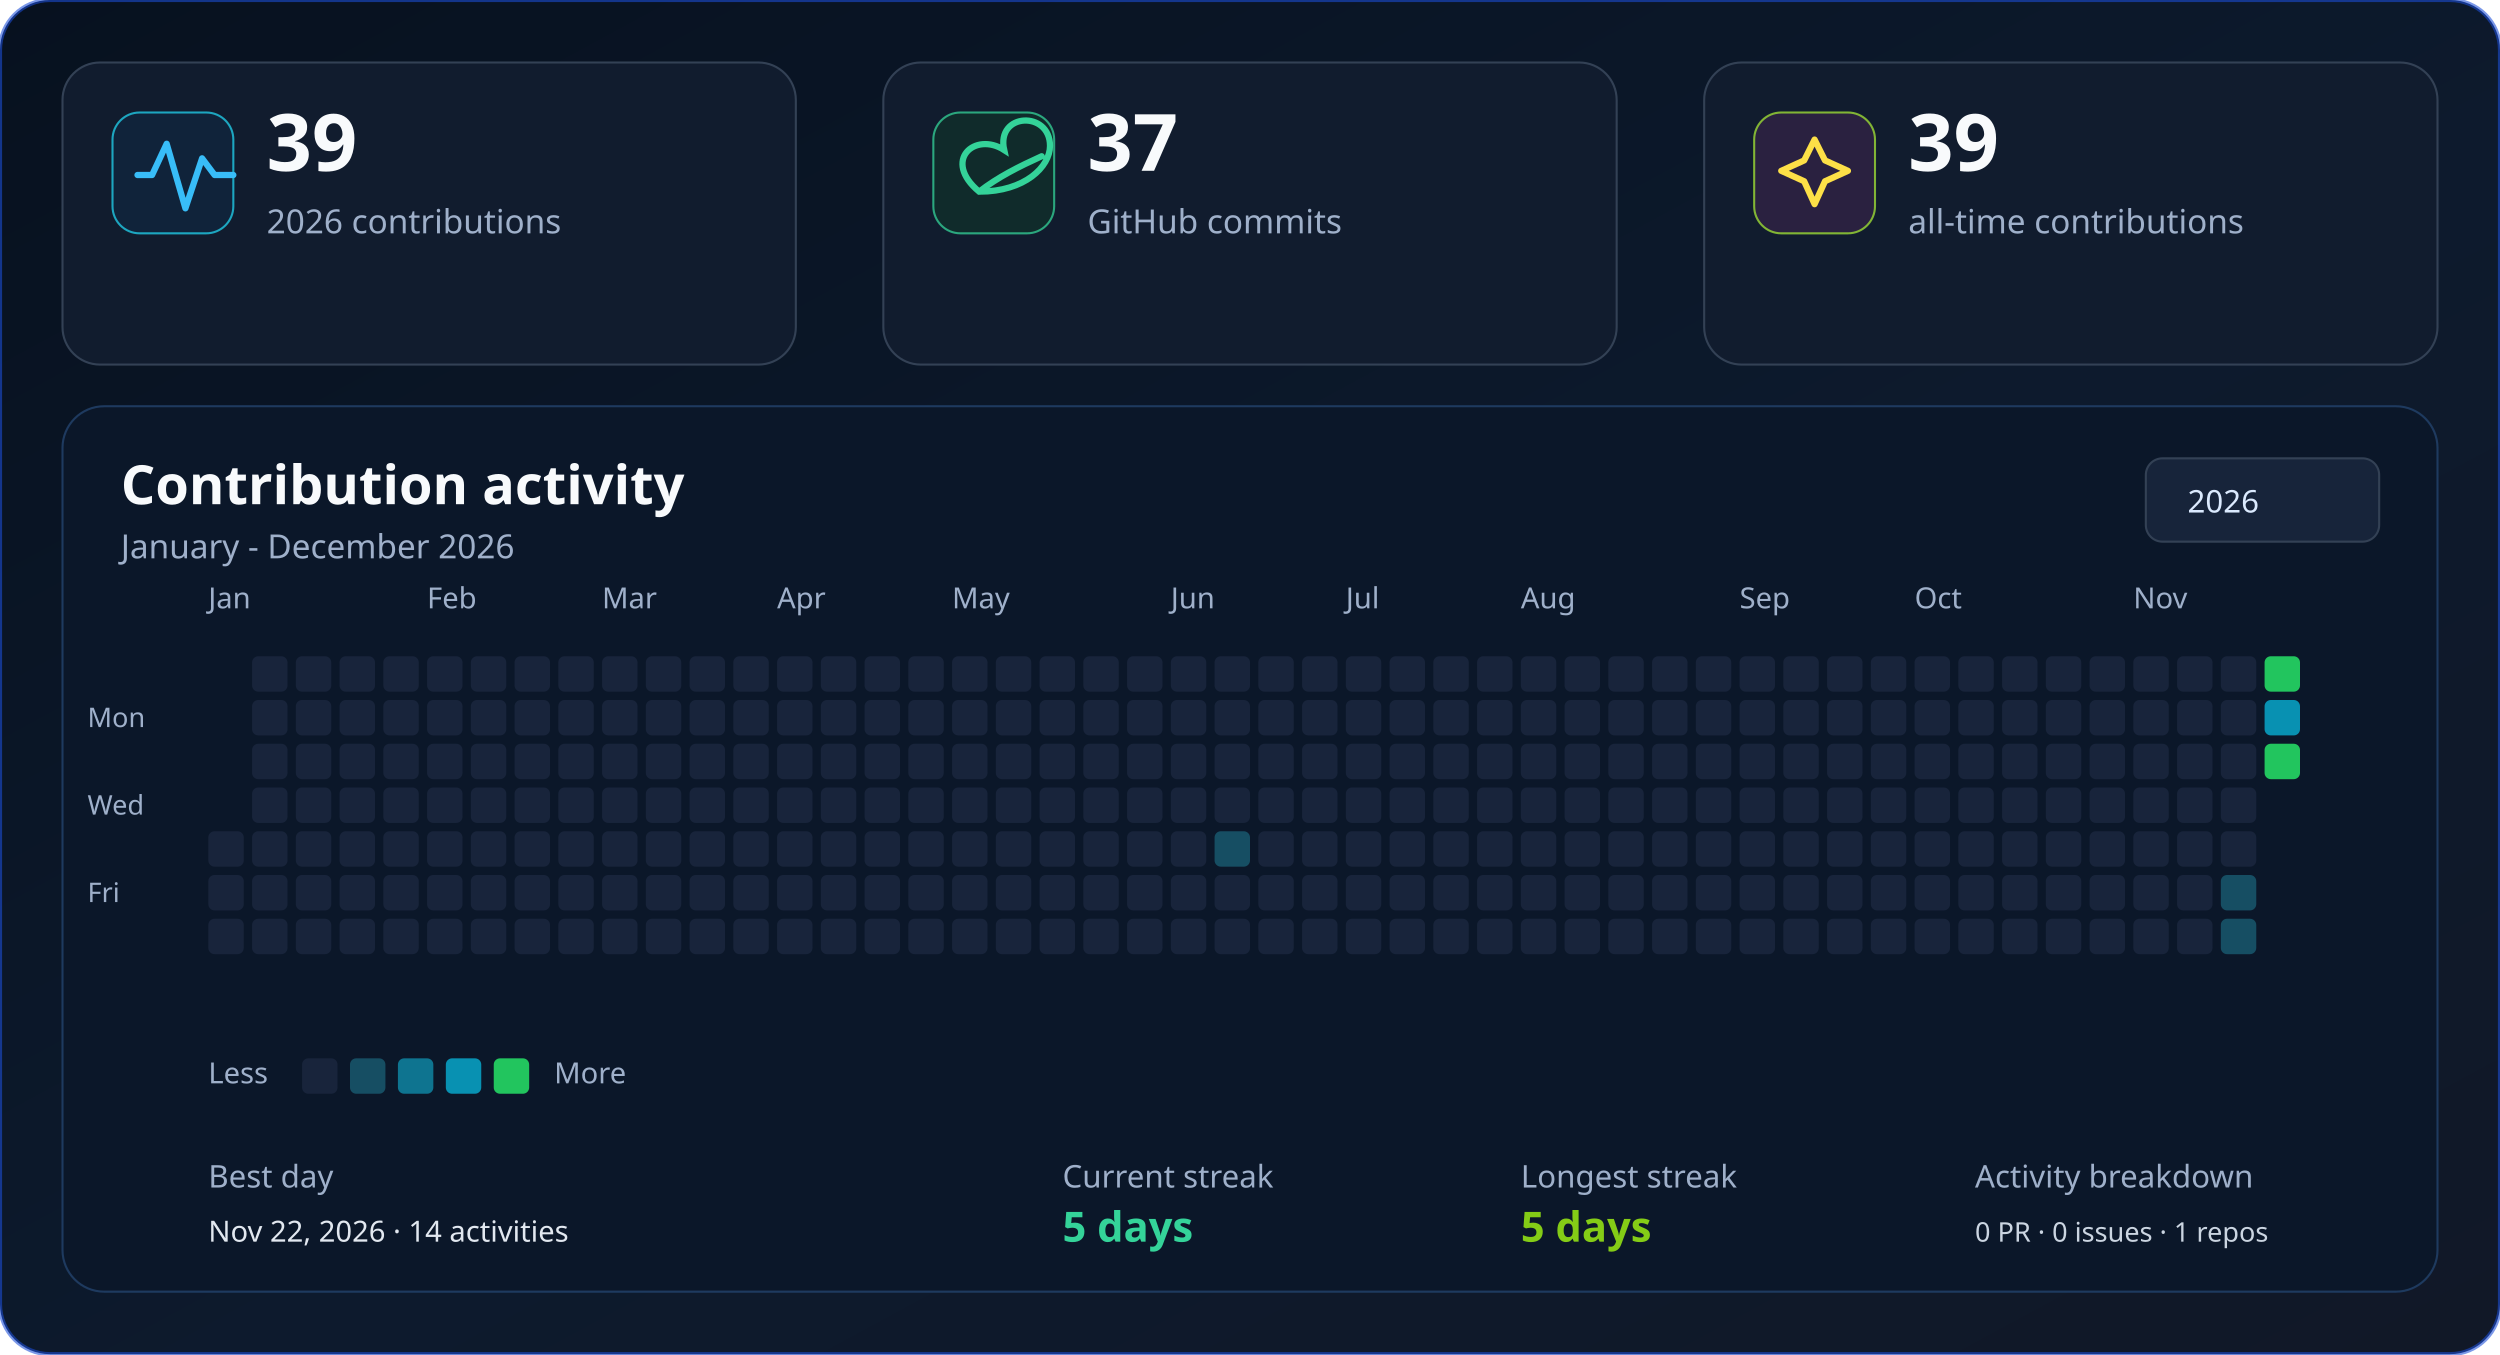
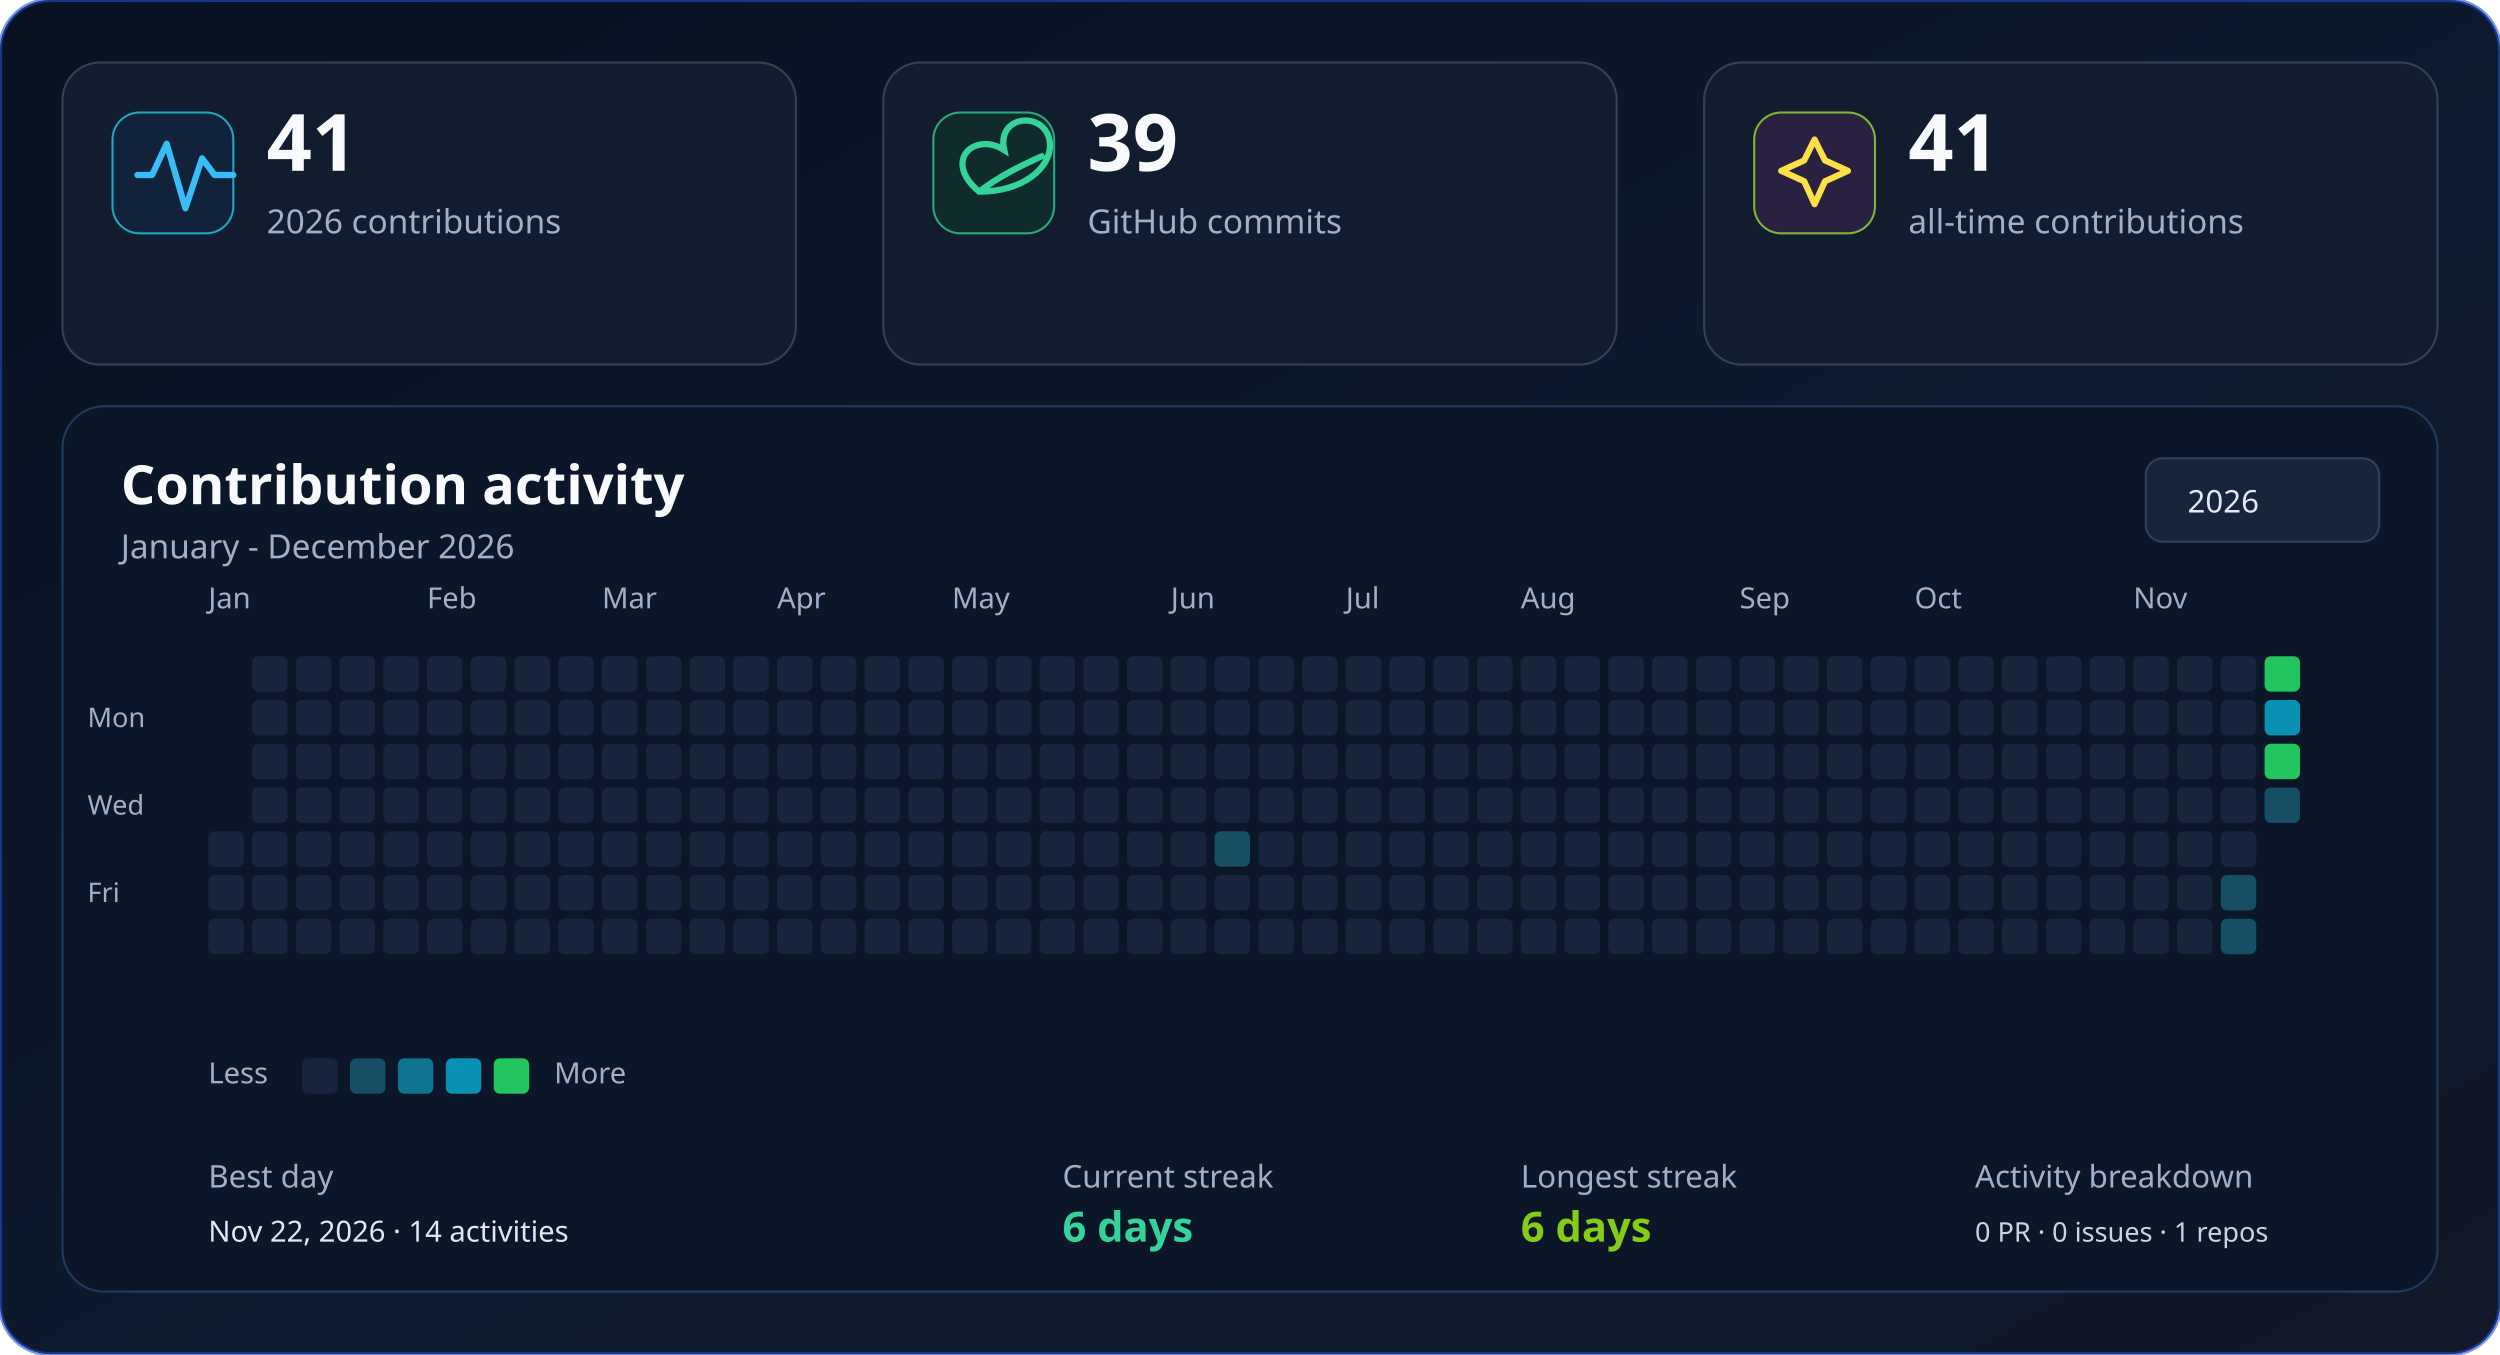
<svg xmlns="http://www.w3.org/2000/svg" width="1200" height="650" viewBox="0 0 1200 650" role="img" aria-labelledby="title desc">
  <defs>
    <linearGradient id="background" x1="0" y1="0" x2="1" y2="1">
      <stop stop-color="#07111f" />
      <stop offset=".55" stop-color="#0d1a2d" />
      <stop offset="1" stop-color="#111827" />
    </linearGradient>
    <linearGradient id="cyan" x1="0" y1="0" x2="1" y2="1">
      <stop stop-color="#22d3ee" />
      <stop offset="1" stop-color="#3b82f6" />
    </linearGradient>
  </defs>
  <rect width="1200" height="650" rx="24" fill="url(#background)" stroke="#1d4ed8" stroke-opacity=".58" stroke-width="2" />
  <g>
    <rect x="30" y="30" width="352" height="145" rx="18" fill="#111c2e" stroke="#334155" />
    <rect x="424" y="30" width="352" height="145" rx="18" fill="#111c2e" stroke="#334155" />
    <rect x="818" y="30" width="352" height="145" rx="18" fill="#111c2e" stroke="#334155" />
    <rect x="54" y="54" width="58" height="58" rx="13" fill="#10233a" stroke="#22d3ee" stroke-opacity=".75" />
    <path d="M66 84h7l7-15 9 31 8-24 6 8h9" fill="none" stroke="#38bdf8" stroke-width="3" stroke-linecap="round" stroke-linejoin="round" />
-     <text x="128" y="82" fill="#f8fafc" font-family="system-ui,sans-serif" font-size="38" font-weight="800">39</text>
+     <text x="128" y="82" fill="#f8fafc" font-family="system-ui,sans-serif" font-size="38" font-weight="800">41</text>
    <text x="128" y="112" fill="#9fb0ca" font-family="system-ui,sans-serif" font-size="16">2026 contributions</text>
    <rect x="448" y="54" width="58" height="58" rx="13" fill="#102b2b" stroke="#34d399" stroke-opacity=".75" />
    <path d="M470 92c-18-15-2-29 12-20-4-18 22-19 22-2 0 10-12 22-34 22zm0 0c9-7 19-12 30-17" fill="none" stroke="#34d399" stroke-width="3" stroke-linecap="round" />
-     <text x="522" y="82" fill="#f8fafc" font-family="system-ui,sans-serif" font-size="38" font-weight="800">37</text>
+     <text x="522" y="82" fill="#f8fafc" font-family="system-ui,sans-serif" font-size="38" font-weight="800">39</text>
    <text x="522" y="112" fill="#9fb0ca" font-family="system-ui,sans-serif" font-size="16">GitHub commits</text>
    <rect x="842" y="54" width="58" height="58" rx="13" fill="#2a2140" stroke="#a3e635" stroke-opacity=".75" />
    <path d="M871 67l5 10 11 5-11 5-5 11-5-11-11-5 11-5z" fill="none" stroke="#fde047" stroke-width="3" stroke-linejoin="round" />
-     <text x="916" y="82" fill="#f8fafc" font-family="system-ui,sans-serif" font-size="38" font-weight="800">39</text>
+     <text x="916" y="82" fill="#f8fafc" font-family="system-ui,sans-serif" font-size="38" font-weight="800">41</text>
    <text x="916" y="112" fill="#9fb0ca" font-family="system-ui,sans-serif" font-size="16">all-time contributions</text>
  </g>
  <rect x="30" y="195" width="1140" height="425" rx="20" fill="#0b1729" stroke="#1e3a5f" />
  <text x="58" y="242" fill="#f8fafc" font-family="system-ui,sans-serif" font-size="26" font-weight="800">Contribution activity</text>
  <text x="58" y="268" fill="#9fb0ca" font-family="system-ui,sans-serif" font-size="16">January - December 2026</text>
  <rect x="1030" y="220" width="112" height="40" rx="8" fill="#17243a" stroke="#334155" />
  <text x="1050" y="246" fill="#dbeafe" font-family="system-ui,sans-serif" font-size="15">2026</text>
  <text x="100" y="292" fill="#9fb0ca" font-family="system-ui,sans-serif" font-size="14">Jan</text>
  <text x="205" y="292" fill="#9fb0ca" font-family="system-ui,sans-serif" font-size="14">Feb</text>
  <text x="289" y="292" fill="#9fb0ca" font-family="system-ui,sans-serif" font-size="14">Mar</text>
  <text x="373" y="292" fill="#9fb0ca" font-family="system-ui,sans-serif" font-size="14">Apr</text>
  <text x="457" y="292" fill="#9fb0ca" font-family="system-ui,sans-serif" font-size="14">May</text>
  <text x="562" y="292" fill="#9fb0ca" font-family="system-ui,sans-serif" font-size="14">Jun</text>
  <text x="646" y="292" fill="#9fb0ca" font-family="system-ui,sans-serif" font-size="14">Jul</text>
  <text x="730" y="292" fill="#9fb0ca" font-family="system-ui,sans-serif" font-size="14">Aug</text>
  <text x="835" y="292" fill="#9fb0ca" font-family="system-ui,sans-serif" font-size="14">Sep</text>
  <text x="919" y="292" fill="#9fb0ca" font-family="system-ui,sans-serif" font-size="14">Oct</text>
  <text x="1024" y="292" fill="#9fb0ca" font-family="system-ui,sans-serif" font-size="14">Nov</text>
  <text x="42" y="349" fill="#9fb0ca" font-family="system-ui,sans-serif" font-size="13">Mon</text>
  <text x="42" y="391" fill="#9fb0ca" font-family="system-ui,sans-serif" font-size="13">Wed</text>
  <text x="42" y="433" fill="#9fb0ca" font-family="system-ui,sans-serif" font-size="13">Fri</text>
  <rect x="100" y="399" width="17" height="17" rx="3" fill="#18243b" />
  <rect x="100" y="420" width="17" height="17" rx="3" fill="#18243b" />
  <rect x="100" y="441" width="17" height="17" rx="3" fill="#18243b" />
  <rect x="121" y="315" width="17" height="17" rx="3" fill="#18243b" />
  <rect x="121" y="336" width="17" height="17" rx="3" fill="#18243b" />
  <rect x="121" y="357" width="17" height="17" rx="3" fill="#18243b" />
  <rect x="121" y="378" width="17" height="17" rx="3" fill="#18243b" />
  <rect x="121" y="399" width="17" height="17" rx="3" fill="#18243b" />
  <rect x="121" y="420" width="17" height="17" rx="3" fill="#18243b" />
  <rect x="121" y="441" width="17" height="17" rx="3" fill="#18243b" />
  <rect x="142" y="315" width="17" height="17" rx="3" fill="#18243b" />
  <rect x="142" y="336" width="17" height="17" rx="3" fill="#18243b" />
  <rect x="142" y="357" width="17" height="17" rx="3" fill="#18243b" />
  <rect x="142" y="378" width="17" height="17" rx="3" fill="#18243b" />
  <rect x="142" y="399" width="17" height="17" rx="3" fill="#18243b" />
  <rect x="142" y="420" width="17" height="17" rx="3" fill="#18243b" />
  <rect x="142" y="441" width="17" height="17" rx="3" fill="#18243b" />
  <rect x="163" y="315" width="17" height="17" rx="3" fill="#18243b" />
  <rect x="163" y="336" width="17" height="17" rx="3" fill="#18243b" />
  <rect x="163" y="357" width="17" height="17" rx="3" fill="#18243b" />
  <rect x="163" y="378" width="17" height="17" rx="3" fill="#18243b" />
  <rect x="163" y="399" width="17" height="17" rx="3" fill="#18243b" />
  <rect x="163" y="420" width="17" height="17" rx="3" fill="#18243b" />
  <rect x="163" y="441" width="17" height="17" rx="3" fill="#18243b" />
  <rect x="184" y="315" width="17" height="17" rx="3" fill="#18243b" />
  <rect x="184" y="336" width="17" height="17" rx="3" fill="#18243b" />
  <rect x="184" y="357" width="17" height="17" rx="3" fill="#18243b" />
  <rect x="184" y="378" width="17" height="17" rx="3" fill="#18243b" />
  <rect x="184" y="399" width="17" height="17" rx="3" fill="#18243b" />
  <rect x="184" y="420" width="17" height="17" rx="3" fill="#18243b" />
  <rect x="184" y="441" width="17" height="17" rx="3" fill="#18243b" />
  <rect x="205" y="315" width="17" height="17" rx="3" fill="#18243b" />
  <rect x="205" y="336" width="17" height="17" rx="3" fill="#18243b" />
  <rect x="205" y="357" width="17" height="17" rx="3" fill="#18243b" />
  <rect x="205" y="378" width="17" height="17" rx="3" fill="#18243b" />
  <rect x="205" y="399" width="17" height="17" rx="3" fill="#18243b" />
  <rect x="205" y="420" width="17" height="17" rx="3" fill="#18243b" />
  <rect x="205" y="441" width="17" height="17" rx="3" fill="#18243b" />
  <rect x="226" y="315" width="17" height="17" rx="3" fill="#18243b" />
  <rect x="226" y="336" width="17" height="17" rx="3" fill="#18243b" />
  <rect x="226" y="357" width="17" height="17" rx="3" fill="#18243b" />
  <rect x="226" y="378" width="17" height="17" rx="3" fill="#18243b" />
  <rect x="226" y="399" width="17" height="17" rx="3" fill="#18243b" />
  <rect x="226" y="420" width="17" height="17" rx="3" fill="#18243b" />
  <rect x="226" y="441" width="17" height="17" rx="3" fill="#18243b" />
  <rect x="247" y="315" width="17" height="17" rx="3" fill="#18243b" />
  <rect x="247" y="336" width="17" height="17" rx="3" fill="#18243b" />
  <rect x="247" y="357" width="17" height="17" rx="3" fill="#18243b" />
  <rect x="247" y="378" width="17" height="17" rx="3" fill="#18243b" />
  <rect x="247" y="399" width="17" height="17" rx="3" fill="#18243b" />
  <rect x="247" y="420" width="17" height="17" rx="3" fill="#18243b" />
  <rect x="247" y="441" width="17" height="17" rx="3" fill="#18243b" />
  <rect x="268" y="315" width="17" height="17" rx="3" fill="#18243b" />
  <rect x="268" y="336" width="17" height="17" rx="3" fill="#18243b" />
  <rect x="268" y="357" width="17" height="17" rx="3" fill="#18243b" />
  <rect x="268" y="378" width="17" height="17" rx="3" fill="#18243b" />
  <rect x="268" y="399" width="17" height="17" rx="3" fill="#18243b" />
  <rect x="268" y="420" width="17" height="17" rx="3" fill="#18243b" />
  <rect x="268" y="441" width="17" height="17" rx="3" fill="#18243b" />
  <rect x="289" y="315" width="17" height="17" rx="3" fill="#18243b" />
  <rect x="289" y="336" width="17" height="17" rx="3" fill="#18243b" />
  <rect x="289" y="357" width="17" height="17" rx="3" fill="#18243b" />
  <rect x="289" y="378" width="17" height="17" rx="3" fill="#18243b" />
  <rect x="289" y="399" width="17" height="17" rx="3" fill="#18243b" />
  <rect x="289" y="420" width="17" height="17" rx="3" fill="#18243b" />
  <rect x="289" y="441" width="17" height="17" rx="3" fill="#18243b" />
  <rect x="310" y="315" width="17" height="17" rx="3" fill="#18243b" />
  <rect x="310" y="336" width="17" height="17" rx="3" fill="#18243b" />
  <rect x="310" y="357" width="17" height="17" rx="3" fill="#18243b" />
  <rect x="310" y="378" width="17" height="17" rx="3" fill="#18243b" />
  <rect x="310" y="399" width="17" height="17" rx="3" fill="#18243b" />
  <rect x="310" y="420" width="17" height="17" rx="3" fill="#18243b" />
  <rect x="310" y="441" width="17" height="17" rx="3" fill="#18243b" />
  <rect x="331" y="315" width="17" height="17" rx="3" fill="#18243b" />
  <rect x="331" y="336" width="17" height="17" rx="3" fill="#18243b" />
  <rect x="331" y="357" width="17" height="17" rx="3" fill="#18243b" />
  <rect x="331" y="378" width="17" height="17" rx="3" fill="#18243b" />
  <rect x="331" y="399" width="17" height="17" rx="3" fill="#18243b" />
  <rect x="331" y="420" width="17" height="17" rx="3" fill="#18243b" />
  <rect x="331" y="441" width="17" height="17" rx="3" fill="#18243b" />
  <rect x="352" y="315" width="17" height="17" rx="3" fill="#18243b" />
  <rect x="352" y="336" width="17" height="17" rx="3" fill="#18243b" />
  <rect x="352" y="357" width="17" height="17" rx="3" fill="#18243b" />
  <rect x="352" y="378" width="17" height="17" rx="3" fill="#18243b" />
  <rect x="352" y="399" width="17" height="17" rx="3" fill="#18243b" />
  <rect x="352" y="420" width="17" height="17" rx="3" fill="#18243b" />
  <rect x="352" y="441" width="17" height="17" rx="3" fill="#18243b" />
  <rect x="373" y="315" width="17" height="17" rx="3" fill="#18243b" />
  <rect x="373" y="336" width="17" height="17" rx="3" fill="#18243b" />
  <rect x="373" y="357" width="17" height="17" rx="3" fill="#18243b" />
  <rect x="373" y="378" width="17" height="17" rx="3" fill="#18243b" />
  <rect x="373" y="399" width="17" height="17" rx="3" fill="#18243b" />
  <rect x="373" y="420" width="17" height="17" rx="3" fill="#18243b" />
  <rect x="373" y="441" width="17" height="17" rx="3" fill="#18243b" />
  <rect x="394" y="315" width="17" height="17" rx="3" fill="#18243b" />
  <rect x="394" y="336" width="17" height="17" rx="3" fill="#18243b" />
  <rect x="394" y="357" width="17" height="17" rx="3" fill="#18243b" />
  <rect x="394" y="378" width="17" height="17" rx="3" fill="#18243b" />
  <rect x="394" y="399" width="17" height="17" rx="3" fill="#18243b" />
  <rect x="394" y="420" width="17" height="17" rx="3" fill="#18243b" />
  <rect x="394" y="441" width="17" height="17" rx="3" fill="#18243b" />
  <rect x="415" y="315" width="17" height="17" rx="3" fill="#18243b" />
  <rect x="415" y="336" width="17" height="17" rx="3" fill="#18243b" />
  <rect x="415" y="357" width="17" height="17" rx="3" fill="#18243b" />
  <rect x="415" y="378" width="17" height="17" rx="3" fill="#18243b" />
  <rect x="415" y="399" width="17" height="17" rx="3" fill="#18243b" />
  <rect x="415" y="420" width="17" height="17" rx="3" fill="#18243b" />
  <rect x="415" y="441" width="17" height="17" rx="3" fill="#18243b" />
  <rect x="436" y="315" width="17" height="17" rx="3" fill="#18243b" />
  <rect x="436" y="336" width="17" height="17" rx="3" fill="#18243b" />
  <rect x="436" y="357" width="17" height="17" rx="3" fill="#18243b" />
  <rect x="436" y="378" width="17" height="17" rx="3" fill="#18243b" />
  <rect x="436" y="399" width="17" height="17" rx="3" fill="#18243b" />
  <rect x="436" y="420" width="17" height="17" rx="3" fill="#18243b" />
  <rect x="436" y="441" width="17" height="17" rx="3" fill="#18243b" />
  <rect x="457" y="315" width="17" height="17" rx="3" fill="#18243b" />
  <rect x="457" y="336" width="17" height="17" rx="3" fill="#18243b" />
  <rect x="457" y="357" width="17" height="17" rx="3" fill="#18243b" />
  <rect x="457" y="378" width="17" height="17" rx="3" fill="#18243b" />
  <rect x="457" y="399" width="17" height="17" rx="3" fill="#18243b" />
  <rect x="457" y="420" width="17" height="17" rx="3" fill="#18243b" />
  <rect x="457" y="441" width="17" height="17" rx="3" fill="#18243b" />
  <rect x="478" y="315" width="17" height="17" rx="3" fill="#18243b" />
  <rect x="478" y="336" width="17" height="17" rx="3" fill="#18243b" />
  <rect x="478" y="357" width="17" height="17" rx="3" fill="#18243b" />
  <rect x="478" y="378" width="17" height="17" rx="3" fill="#18243b" />
  <rect x="478" y="399" width="17" height="17" rx="3" fill="#18243b" />
  <rect x="478" y="420" width="17" height="17" rx="3" fill="#18243b" />
  <rect x="478" y="441" width="17" height="17" rx="3" fill="#18243b" />
  <rect x="499" y="315" width="17" height="17" rx="3" fill="#18243b" />
  <rect x="499" y="336" width="17" height="17" rx="3" fill="#18243b" />
  <rect x="499" y="357" width="17" height="17" rx="3" fill="#18243b" />
  <rect x="499" y="378" width="17" height="17" rx="3" fill="#18243b" />
  <rect x="499" y="399" width="17" height="17" rx="3" fill="#18243b" />
  <rect x="499" y="420" width="17" height="17" rx="3" fill="#18243b" />
  <rect x="499" y="441" width="17" height="17" rx="3" fill="#18243b" />
  <rect x="520" y="315" width="17" height="17" rx="3" fill="#18243b" />
  <rect x="520" y="336" width="17" height="17" rx="3" fill="#18243b" />
  <rect x="520" y="357" width="17" height="17" rx="3" fill="#18243b" />
  <rect x="520" y="378" width="17" height="17" rx="3" fill="#18243b" />
  <rect x="520" y="399" width="17" height="17" rx="3" fill="#18243b" />
  <rect x="520" y="420" width="17" height="17" rx="3" fill="#18243b" />
  <rect x="520" y="441" width="17" height="17" rx="3" fill="#18243b" />
  <rect x="541" y="315" width="17" height="17" rx="3" fill="#18243b" />
  <rect x="541" y="336" width="17" height="17" rx="3" fill="#18243b" />
  <rect x="541" y="357" width="17" height="17" rx="3" fill="#18243b" />
  <rect x="541" y="378" width="17" height="17" rx="3" fill="#18243b" />
  <rect x="541" y="399" width="17" height="17" rx="3" fill="#18243b" />
  <rect x="541" y="420" width="17" height="17" rx="3" fill="#18243b" />
  <rect x="541" y="441" width="17" height="17" rx="3" fill="#18243b" />
  <rect x="562" y="315" width="17" height="17" rx="3" fill="#18243b" />
  <rect x="562" y="336" width="17" height="17" rx="3" fill="#18243b" />
  <rect x="562" y="357" width="17" height="17" rx="3" fill="#18243b" />
  <rect x="562" y="378" width="17" height="17" rx="3" fill="#18243b" />
  <rect x="562" y="399" width="17" height="17" rx="3" fill="#18243b" />
  <rect x="562" y="420" width="17" height="17" rx="3" fill="#18243b" />
  <rect x="562" y="441" width="17" height="17" rx="3" fill="#18243b" />
  <rect x="583" y="315" width="17" height="17" rx="3" fill="#18243b" />
  <rect x="583" y="336" width="17" height="17" rx="3" fill="#18243b" />
  <rect x="583" y="357" width="17" height="17" rx="3" fill="#18243b" />
  <rect x="583" y="378" width="17" height="17" rx="3" fill="#18243b" />
  <rect x="583" y="399" width="17" height="17" rx="3" fill="#164e63" />
  <rect x="583" y="420" width="17" height="17" rx="3" fill="#18243b" />
  <rect x="583" y="441" width="17" height="17" rx="3" fill="#18243b" />
  <rect x="604" y="315" width="17" height="17" rx="3" fill="#18243b" />
  <rect x="604" y="336" width="17" height="17" rx="3" fill="#18243b" />
  <rect x="604" y="357" width="17" height="17" rx="3" fill="#18243b" />
  <rect x="604" y="378" width="17" height="17" rx="3" fill="#18243b" />
  <rect x="604" y="399" width="17" height="17" rx="3" fill="#18243b" />
  <rect x="604" y="420" width="17" height="17" rx="3" fill="#18243b" />
  <rect x="604" y="441" width="17" height="17" rx="3" fill="#18243b" />
  <rect x="625" y="315" width="17" height="17" rx="3" fill="#18243b" />
  <rect x="625" y="336" width="17" height="17" rx="3" fill="#18243b" />
  <rect x="625" y="357" width="17" height="17" rx="3" fill="#18243b" />
  <rect x="625" y="378" width="17" height="17" rx="3" fill="#18243b" />
  <rect x="625" y="399" width="17" height="17" rx="3" fill="#18243b" />
  <rect x="625" y="420" width="17" height="17" rx="3" fill="#18243b" />
  <rect x="625" y="441" width="17" height="17" rx="3" fill="#18243b" />
  <rect x="646" y="315" width="17" height="17" rx="3" fill="#18243b" />
  <rect x="646" y="336" width="17" height="17" rx="3" fill="#18243b" />
  <rect x="646" y="357" width="17" height="17" rx="3" fill="#18243b" />
  <rect x="646" y="378" width="17" height="17" rx="3" fill="#18243b" />
  <rect x="646" y="399" width="17" height="17" rx="3" fill="#18243b" />
  <rect x="646" y="420" width="17" height="17" rx="3" fill="#18243b" />
  <rect x="646" y="441" width="17" height="17" rx="3" fill="#18243b" />
  <rect x="667" y="315" width="17" height="17" rx="3" fill="#18243b" />
  <rect x="667" y="336" width="17" height="17" rx="3" fill="#18243b" />
  <rect x="667" y="357" width="17" height="17" rx="3" fill="#18243b" />
  <rect x="667" y="378" width="17" height="17" rx="3" fill="#18243b" />
  <rect x="667" y="399" width="17" height="17" rx="3" fill="#18243b" />
  <rect x="667" y="420" width="17" height="17" rx="3" fill="#18243b" />
  <rect x="667" y="441" width="17" height="17" rx="3" fill="#18243b" />
  <rect x="688" y="315" width="17" height="17" rx="3" fill="#18243b" />
  <rect x="688" y="336" width="17" height="17" rx="3" fill="#18243b" />
  <rect x="688" y="357" width="17" height="17" rx="3" fill="#18243b" />
  <rect x="688" y="378" width="17" height="17" rx="3" fill="#18243b" />
  <rect x="688" y="399" width="17" height="17" rx="3" fill="#18243b" />
  <rect x="688" y="420" width="17" height="17" rx="3" fill="#18243b" />
  <rect x="688" y="441" width="17" height="17" rx="3" fill="#18243b" />
  <rect x="709" y="315" width="17" height="17" rx="3" fill="#18243b" />
  <rect x="709" y="336" width="17" height="17" rx="3" fill="#18243b" />
  <rect x="709" y="357" width="17" height="17" rx="3" fill="#18243b" />
  <rect x="709" y="378" width="17" height="17" rx="3" fill="#18243b" />
  <rect x="709" y="399" width="17" height="17" rx="3" fill="#18243b" />
  <rect x="709" y="420" width="17" height="17" rx="3" fill="#18243b" />
  <rect x="709" y="441" width="17" height="17" rx="3" fill="#18243b" />
  <rect x="730" y="315" width="17" height="17" rx="3" fill="#18243b" />
  <rect x="730" y="336" width="17" height="17" rx="3" fill="#18243b" />
  <rect x="730" y="357" width="17" height="17" rx="3" fill="#18243b" />
  <rect x="730" y="378" width="17" height="17" rx="3" fill="#18243b" />
  <rect x="730" y="399" width="17" height="17" rx="3" fill="#18243b" />
  <rect x="730" y="420" width="17" height="17" rx="3" fill="#18243b" />
  <rect x="730" y="441" width="17" height="17" rx="3" fill="#18243b" />
  <rect x="751" y="315" width="17" height="17" rx="3" fill="#18243b" />
  <rect x="751" y="336" width="17" height="17" rx="3" fill="#18243b" />
  <rect x="751" y="357" width="17" height="17" rx="3" fill="#18243b" />
  <rect x="751" y="378" width="17" height="17" rx="3" fill="#18243b" />
  <rect x="751" y="399" width="17" height="17" rx="3" fill="#18243b" />
  <rect x="751" y="420" width="17" height="17" rx="3" fill="#18243b" />
  <rect x="751" y="441" width="17" height="17" rx="3" fill="#18243b" />
  <rect x="772" y="315" width="17" height="17" rx="3" fill="#18243b" />
  <rect x="772" y="336" width="17" height="17" rx="3" fill="#18243b" />
  <rect x="772" y="357" width="17" height="17" rx="3" fill="#18243b" />
  <rect x="772" y="378" width="17" height="17" rx="3" fill="#18243b" />
  <rect x="772" y="399" width="17" height="17" rx="3" fill="#18243b" />
  <rect x="772" y="420" width="17" height="17" rx="3" fill="#18243b" />
  <rect x="772" y="441" width="17" height="17" rx="3" fill="#18243b" />
  <rect x="793" y="315" width="17" height="17" rx="3" fill="#18243b" />
  <rect x="793" y="336" width="17" height="17" rx="3" fill="#18243b" />
  <rect x="793" y="357" width="17" height="17" rx="3" fill="#18243b" />
  <rect x="793" y="378" width="17" height="17" rx="3" fill="#18243b" />
  <rect x="793" y="399" width="17" height="17" rx="3" fill="#18243b" />
  <rect x="793" y="420" width="17" height="17" rx="3" fill="#18243b" />
  <rect x="793" y="441" width="17" height="17" rx="3" fill="#18243b" />
  <rect x="814" y="315" width="17" height="17" rx="3" fill="#18243b" />
  <rect x="814" y="336" width="17" height="17" rx="3" fill="#18243b" />
  <rect x="814" y="357" width="17" height="17" rx="3" fill="#18243b" />
  <rect x="814" y="378" width="17" height="17" rx="3" fill="#18243b" />
  <rect x="814" y="399" width="17" height="17" rx="3" fill="#18243b" />
  <rect x="814" y="420" width="17" height="17" rx="3" fill="#18243b" />
  <rect x="814" y="441" width="17" height="17" rx="3" fill="#18243b" />
  <rect x="835" y="315" width="17" height="17" rx="3" fill="#18243b" />
  <rect x="835" y="336" width="17" height="17" rx="3" fill="#18243b" />
  <rect x="835" y="357" width="17" height="17" rx="3" fill="#18243b" />
  <rect x="835" y="378" width="17" height="17" rx="3" fill="#18243b" />
  <rect x="835" y="399" width="17" height="17" rx="3" fill="#18243b" />
  <rect x="835" y="420" width="17" height="17" rx="3" fill="#18243b" />
  <rect x="835" y="441" width="17" height="17" rx="3" fill="#18243b" />
  <rect x="856" y="315" width="17" height="17" rx="3" fill="#18243b" />
  <rect x="856" y="336" width="17" height="17" rx="3" fill="#18243b" />
  <rect x="856" y="357" width="17" height="17" rx="3" fill="#18243b" />
  <rect x="856" y="378" width="17" height="17" rx="3" fill="#18243b" />
  <rect x="856" y="399" width="17" height="17" rx="3" fill="#18243b" />
  <rect x="856" y="420" width="17" height="17" rx="3" fill="#18243b" />
  <rect x="856" y="441" width="17" height="17" rx="3" fill="#18243b" />
  <rect x="877" y="315" width="17" height="17" rx="3" fill="#18243b" />
  <rect x="877" y="336" width="17" height="17" rx="3" fill="#18243b" />
  <rect x="877" y="357" width="17" height="17" rx="3" fill="#18243b" />
  <rect x="877" y="378" width="17" height="17" rx="3" fill="#18243b" />
  <rect x="877" y="399" width="17" height="17" rx="3" fill="#18243b" />
  <rect x="877" y="420" width="17" height="17" rx="3" fill="#18243b" />
  <rect x="877" y="441" width="17" height="17" rx="3" fill="#18243b" />
  <rect x="898" y="315" width="17" height="17" rx="3" fill="#18243b" />
  <rect x="898" y="336" width="17" height="17" rx="3" fill="#18243b" />
  <rect x="898" y="357" width="17" height="17" rx="3" fill="#18243b" />
  <rect x="898" y="378" width="17" height="17" rx="3" fill="#18243b" />
  <rect x="898" y="399" width="17" height="17" rx="3" fill="#18243b" />
  <rect x="898" y="420" width="17" height="17" rx="3" fill="#18243b" />
  <rect x="898" y="441" width="17" height="17" rx="3" fill="#18243b" />
  <rect x="919" y="315" width="17" height="17" rx="3" fill="#18243b" />
  <rect x="919" y="336" width="17" height="17" rx="3" fill="#18243b" />
  <rect x="919" y="357" width="17" height="17" rx="3" fill="#18243b" />
  <rect x="919" y="378" width="17" height="17" rx="3" fill="#18243b" />
  <rect x="919" y="399" width="17" height="17" rx="3" fill="#18243b" />
  <rect x="919" y="420" width="17" height="17" rx="3" fill="#18243b" />
  <rect x="919" y="441" width="17" height="17" rx="3" fill="#18243b" />
  <rect x="940" y="315" width="17" height="17" rx="3" fill="#18243b" />
  <rect x="940" y="336" width="17" height="17" rx="3" fill="#18243b" />
  <rect x="940" y="357" width="17" height="17" rx="3" fill="#18243b" />
  <rect x="940" y="378" width="17" height="17" rx="3" fill="#18243b" />
  <rect x="940" y="399" width="17" height="17" rx="3" fill="#18243b" />
  <rect x="940" y="420" width="17" height="17" rx="3" fill="#18243b" />
  <rect x="940" y="441" width="17" height="17" rx="3" fill="#18243b" />
  <rect x="961" y="315" width="17" height="17" rx="3" fill="#18243b" />
  <rect x="961" y="336" width="17" height="17" rx="3" fill="#18243b" />
  <rect x="961" y="357" width="17" height="17" rx="3" fill="#18243b" />
  <rect x="961" y="378" width="17" height="17" rx="3" fill="#18243b" />
  <rect x="961" y="399" width="17" height="17" rx="3" fill="#18243b" />
  <rect x="961" y="420" width="17" height="17" rx="3" fill="#18243b" />
  <rect x="961" y="441" width="17" height="17" rx="3" fill="#18243b" />
  <rect x="982" y="315" width="17" height="17" rx="3" fill="#18243b" />
  <rect x="982" y="336" width="17" height="17" rx="3" fill="#18243b" />
  <rect x="982" y="357" width="17" height="17" rx="3" fill="#18243b" />
  <rect x="982" y="378" width="17" height="17" rx="3" fill="#18243b" />
  <rect x="982" y="399" width="17" height="17" rx="3" fill="#18243b" />
  <rect x="982" y="420" width="17" height="17" rx="3" fill="#18243b" />
  <rect x="982" y="441" width="17" height="17" rx="3" fill="#18243b" />
  <rect x="1003" y="315" width="17" height="17" rx="3" fill="#18243b" />
  <rect x="1003" y="336" width="17" height="17" rx="3" fill="#18243b" />
  <rect x="1003" y="357" width="17" height="17" rx="3" fill="#18243b" />
  <rect x="1003" y="378" width="17" height="17" rx="3" fill="#18243b" />
  <rect x="1003" y="399" width="17" height="17" rx="3" fill="#18243b" />
  <rect x="1003" y="420" width="17" height="17" rx="3" fill="#18243b" />
  <rect x="1003" y="441" width="17" height="17" rx="3" fill="#18243b" />
  <rect x="1024" y="315" width="17" height="17" rx="3" fill="#18243b" />
  <rect x="1024" y="336" width="17" height="17" rx="3" fill="#18243b" />
  <rect x="1024" y="357" width="17" height="17" rx="3" fill="#18243b" />
  <rect x="1024" y="378" width="17" height="17" rx="3" fill="#18243b" />
  <rect x="1024" y="399" width="17" height="17" rx="3" fill="#18243b" />
  <rect x="1024" y="420" width="17" height="17" rx="3" fill="#18243b" />
  <rect x="1024" y="441" width="17" height="17" rx="3" fill="#18243b" />
  <rect x="1045" y="315" width="17" height="17" rx="3" fill="#18243b" />
  <rect x="1045" y="336" width="17" height="17" rx="3" fill="#18243b" />
  <rect x="1045" y="357" width="17" height="17" rx="3" fill="#18243b" />
  <rect x="1045" y="378" width="17" height="17" rx="3" fill="#18243b" />
  <rect x="1045" y="399" width="17" height="17" rx="3" fill="#18243b" />
  <rect x="1045" y="420" width="17" height="17" rx="3" fill="#18243b" />
  <rect x="1045" y="441" width="17" height="17" rx="3" fill="#18243b" />
  <rect x="1066" y="315" width="17" height="17" rx="3" fill="#18243b" />
  <rect x="1066" y="336" width="17" height="17" rx="3" fill="#18243b" />
  <rect x="1066" y="357" width="17" height="17" rx="3" fill="#18243b" />
  <rect x="1066" y="378" width="17" height="17" rx="3" fill="#18243b" />
  <rect x="1066" y="399" width="17" height="17" rx="3" fill="#18243b" />
  <rect x="1066" y="420" width="17" height="17" rx="3" fill="#164e63" />
  <rect x="1066" y="441" width="17" height="17" rx="3" fill="#164e63" />
  <rect x="1087" y="315" width="17" height="17" rx="3" fill="#22c55e" />
  <rect x="1087" y="336" width="17" height="17" rx="3" fill="#0891b2" />
  <rect x="1087" y="357" width="17" height="17" rx="3" fill="#22c55e" />
+   <rect x="1087" y="378" width="17" height="17" rx="3" fill="#164e63" />
  <text x="100" y="520" fill="#9fb0ca" font-family="system-ui,sans-serif" font-size="14">Less</text>
  <rect x="145" y="508" width="17" height="17" rx="3" fill="#18243b" />
  <rect x="168" y="508" width="17" height="17" rx="3" fill="#164e63" />
  <rect x="191" y="508" width="17" height="17" rx="3" fill="#0e7490" />
  <rect x="214" y="508" width="17" height="17" rx="3" fill="#0891b2" />
  <rect x="237" y="508" width="17" height="17" rx="3" fill="#22c55e" />
  <text x="266" y="520" fill="#9fb0ca" font-family="system-ui,sans-serif" font-size="14">More</text>
  <text x="100" y="570" fill="#9fb0ca" font-family="system-ui,sans-serif" font-size="15">Best day</text>
  <text x="100" y="596" fill="#e2e8f0" font-family="system-ui,sans-serif" font-size="14">Nov 22, 2026 · 14 activities</text>
  <text x="510" y="570" fill="#9fb0ca" font-family="system-ui,sans-serif" font-size="15">Current streak</text>
-   <text x="510" y="596" fill="#34d399" font-family="system-ui,sans-serif" font-size="20" font-weight="800">5 days</text>
+   <text x="510" y="596" fill="#34d399" font-family="system-ui,sans-serif" font-size="20" font-weight="800">6 days</text>
  <text x="730" y="570" fill="#9fb0ca" font-family="system-ui,sans-serif" font-size="15">Longest streak</text>
-   <text x="730" y="596" fill="#84cc16" font-family="system-ui,sans-serif" font-size="20" font-weight="800">5 days</text>
+   <text x="730" y="596" fill="#84cc16" font-family="system-ui,sans-serif" font-size="20" font-weight="800">6 days</text>
  <text x="948" y="570" fill="#9fb0ca" font-family="system-ui,sans-serif" font-size="15">Activity breakdown</text>
  <text x="948" y="596" fill="#cbd5e1" font-family="system-ui,sans-serif" font-size="13">0 PR · 0 issues · 1 repos</text>
</svg>
